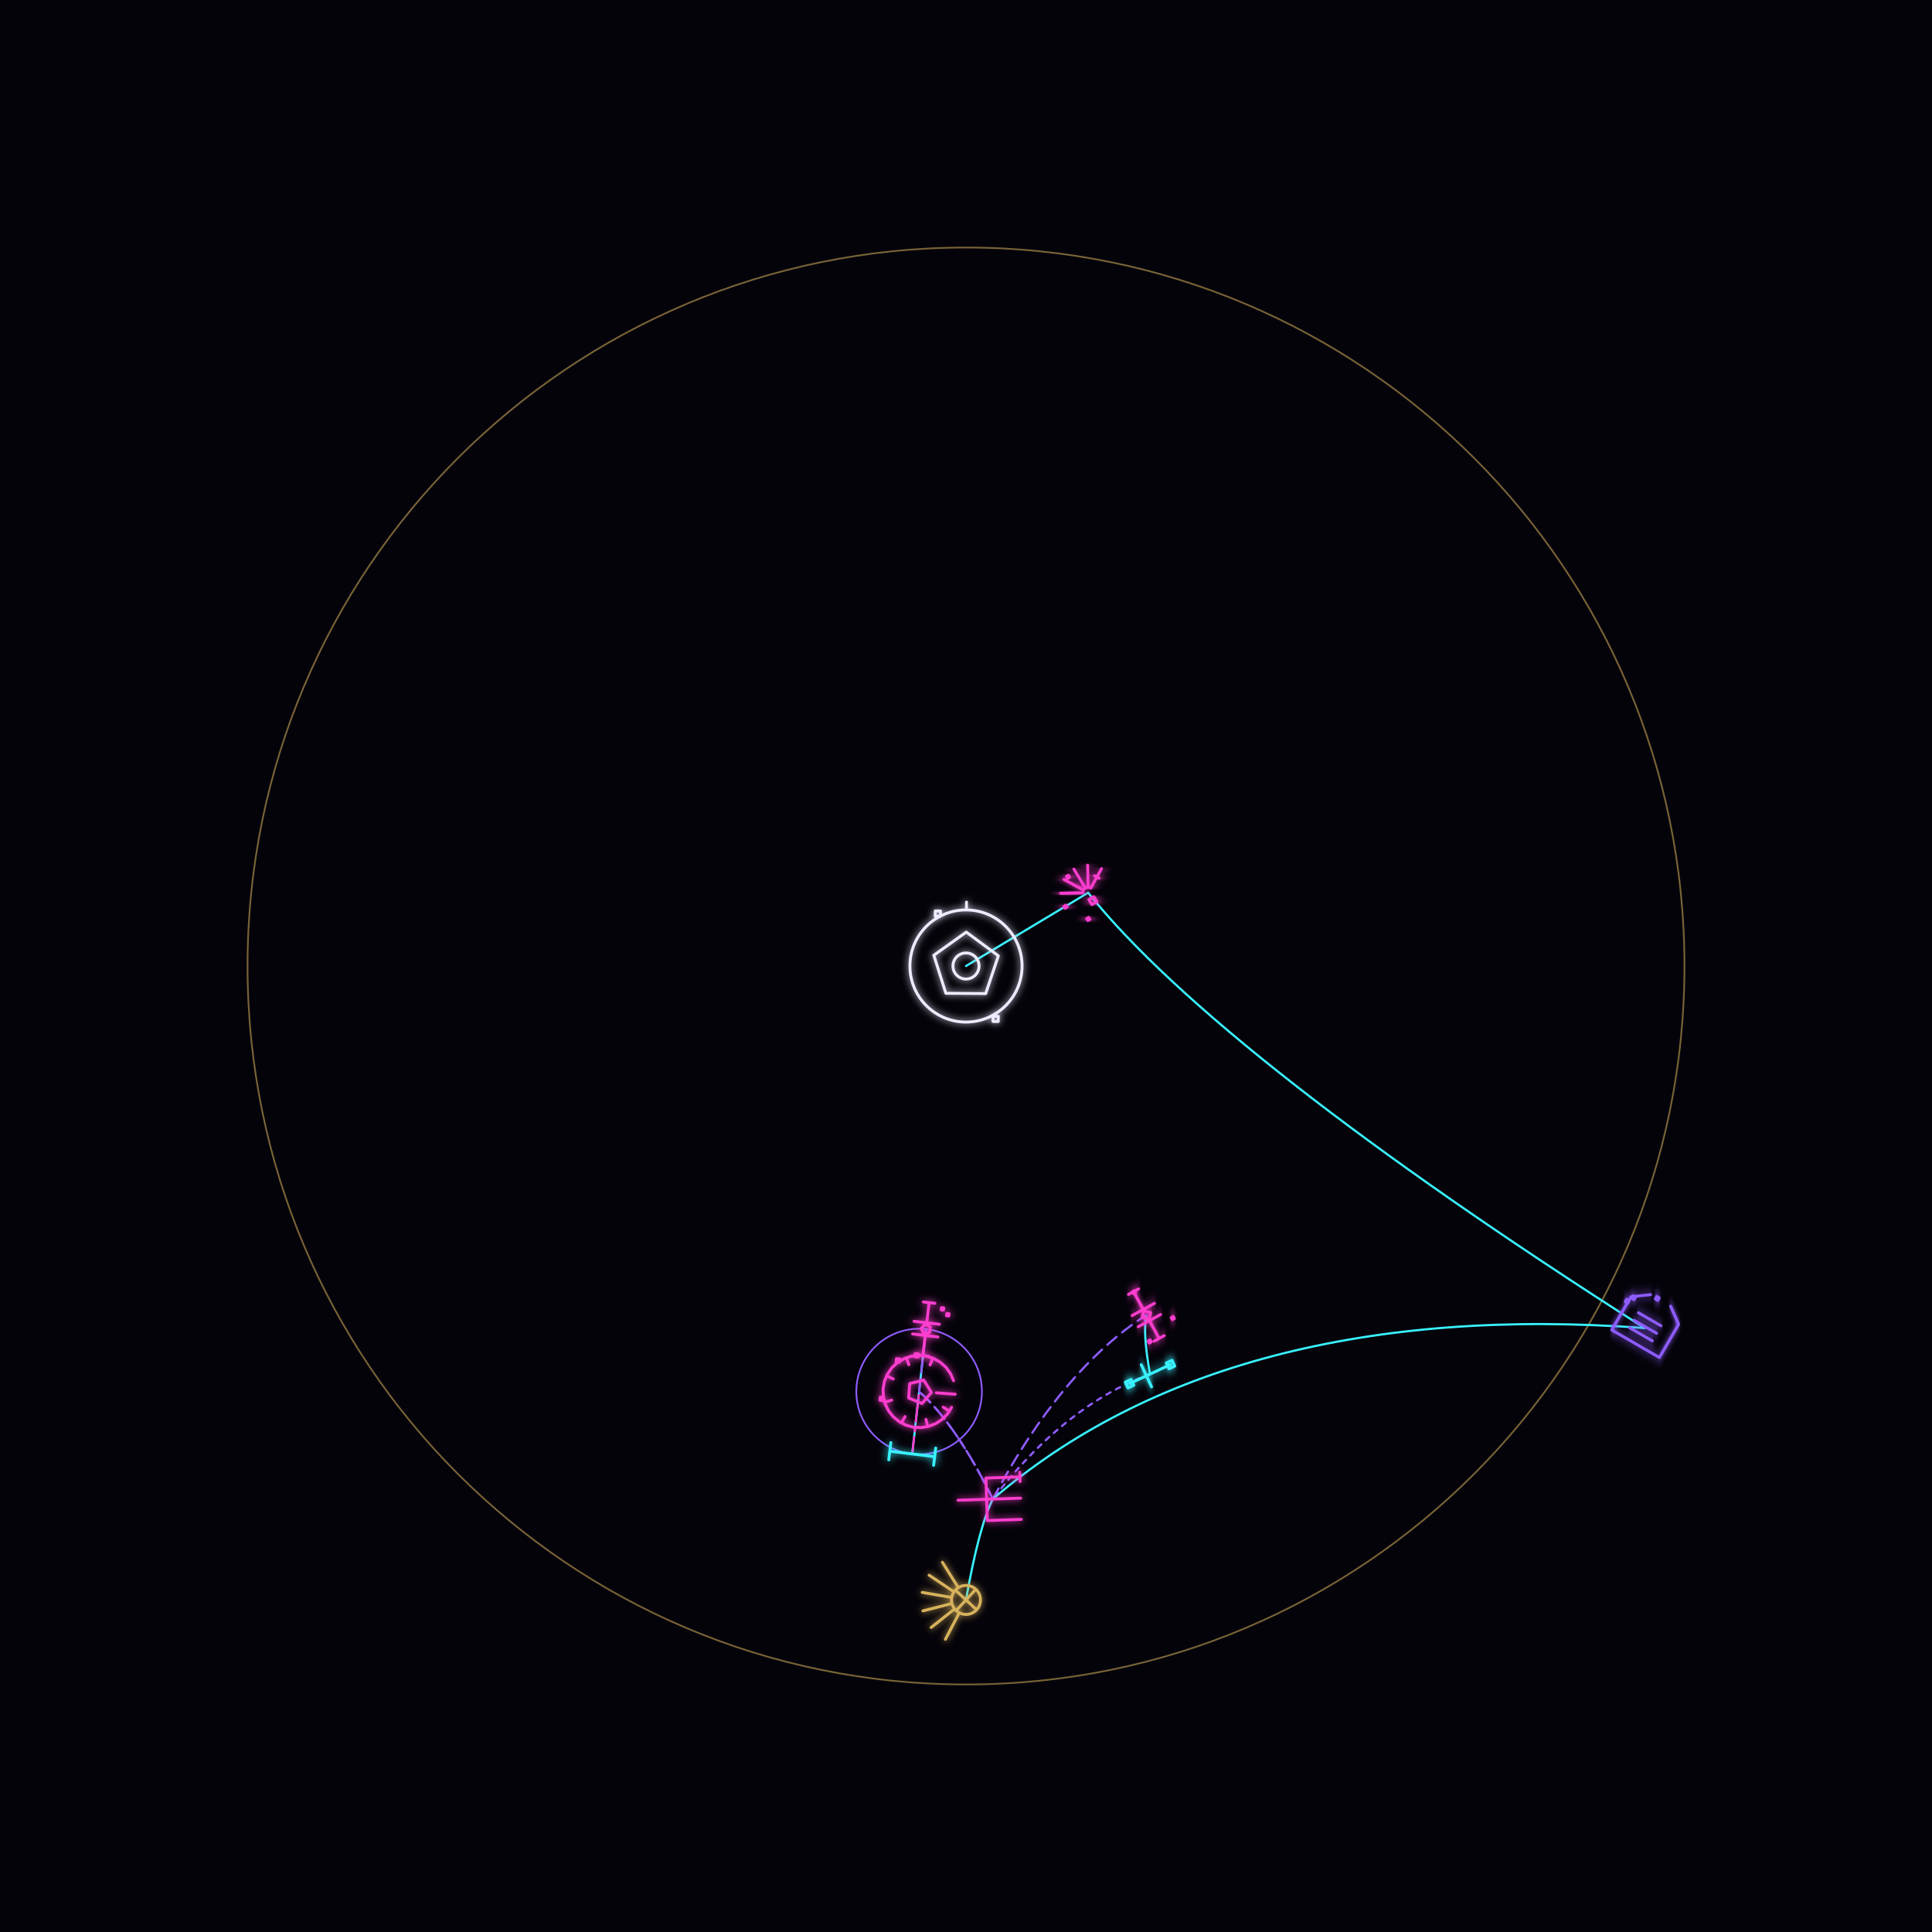
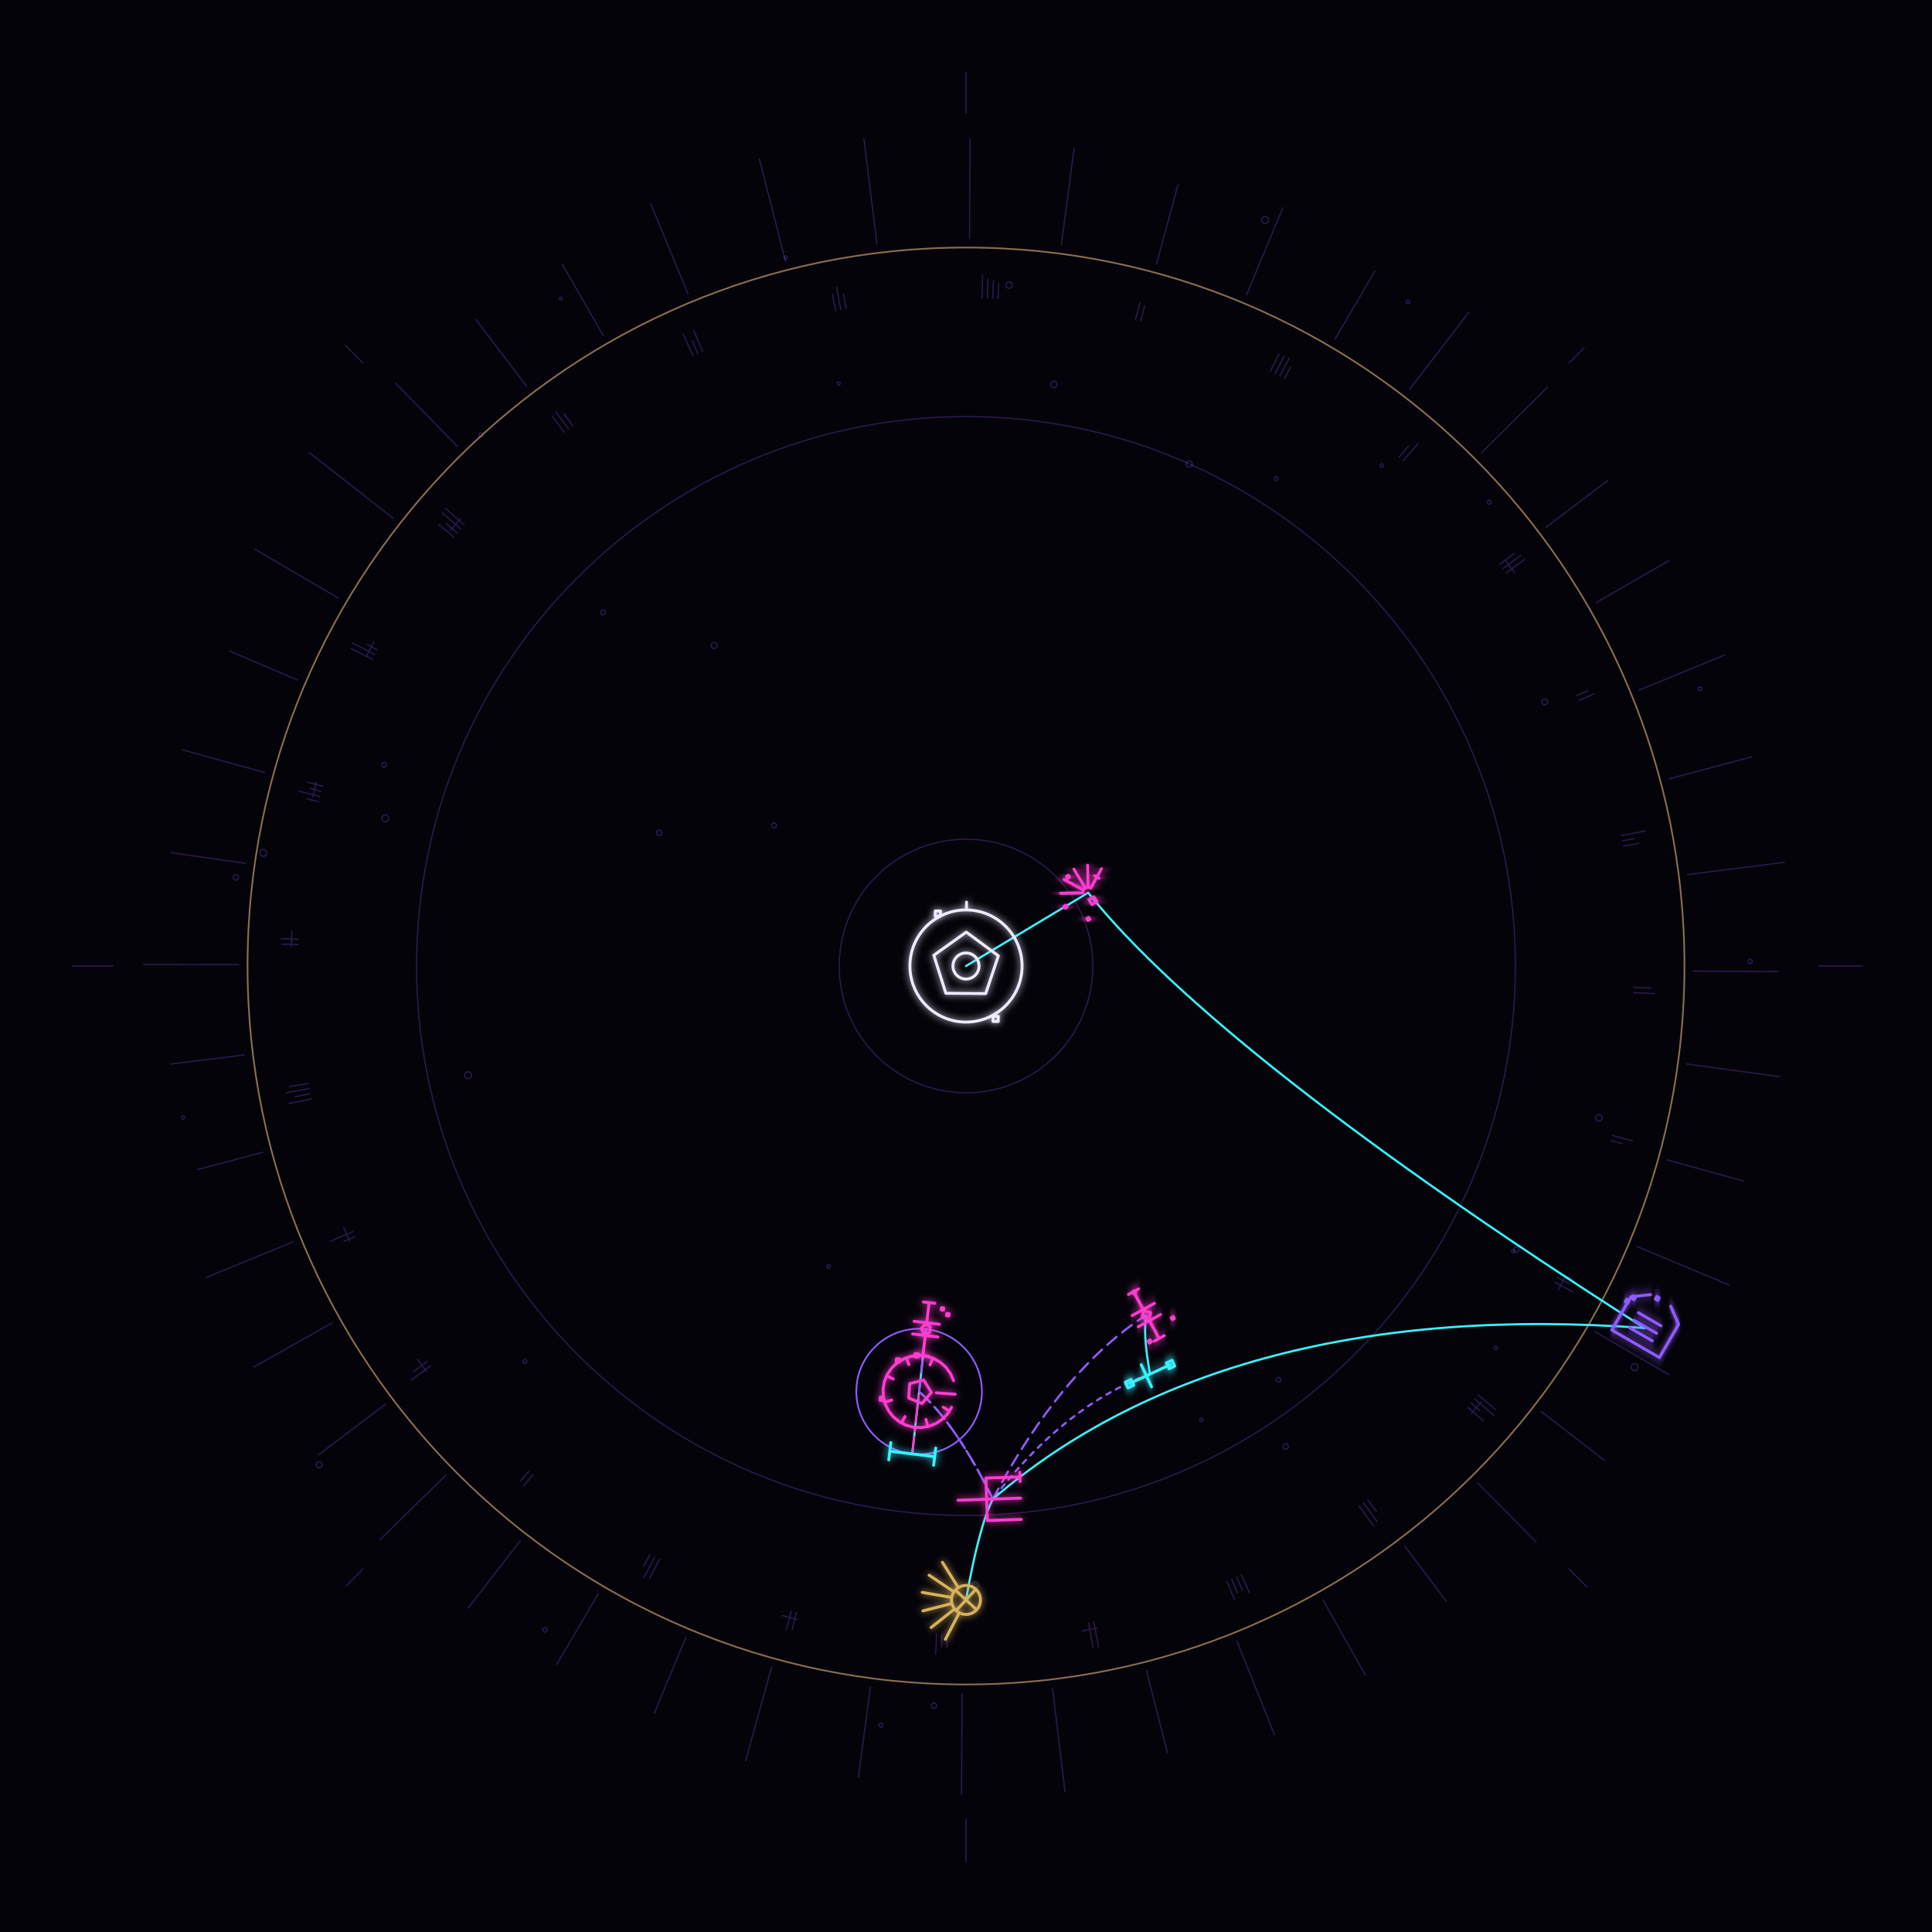
<svg xmlns="http://www.w3.org/2000/svg" viewBox="0 0 1600 1600" role="img">
  <defs>
    <filter id="sigil-glow" x="-30%" y="-30%" width="160%" height="160%">
      <feGaussianBlur stdDeviation="3" result="b" />
      <feMerge>
        <feMergeNode in="b" />
        <feMergeNode in="SourceGraphic" />
      </feMerge>
    </filter>
  </defs>
  <style>.sigil-node{fill:none;stroke-width:2.4;stroke-linecap:round;stroke-linejoin:round}.sigil-edge{fill:none;stroke-width:1.8;stroke-linecap:round}.sigil-region{fill:none;stroke-width:1.4}.sigil-boundary{fill:none;stroke:#D8B35C;stroke-width:1.4;stroke-opacity:0.55}.sigil-ornament{fill:none;stroke:#8E5CFF;stroke-opacity:0.28;stroke-width:1}.sigil-text{fill:#EDEBFF;font-family:ui-monospace,SFMono-Regular,Menlo,Consolas,monospace;font-size:15px;text-anchor:middle;dominant-baseline:middle}</style>
  <rect x="0" y="0" width="1600" height="1600" fill="#05030A" />
+   <g class="sigil-layer sigil-layer-guide-geometry">
+     <circle cx="800" cy="800" r="105" id="ornament-guide-0" class="sigil-ornament" stroke="#8E5CFF" />
+     <circle cx="800" cy="800" r="455" id="ornament-guide-1" class="sigil-ornament" stroke="#8E5CFF" />
+     <circle cx="800" cy="800" r="595" id="ornament-guide-2" class="sigil-ornament" stroke="#8E5CFF" />
+     <path d="M800 94L800 59.481" id="ornament-cardinal-0" class="sigil-ornament" stroke="#8E5CFF" />
+     <path d="M1299.217 300.783L1312.026 287.974" id="ornament-cardinal-1" class="sigil-ornament" stroke="#8E5CFF" />
+     <path d="M1506 800L1542.906 800" id="ornament-cardinal-2" class="sigil-ornament" stroke="#8E5CFF" />
+     <path d="M1299.217 1299.217L1314.492 1314.492" id="ornament-cardinal-3" class="sigil-ornament" stroke="#8E5CFF" />
+     <path d="M800 1506L800 1542.657" id="ornament-cardinal-4" class="sigil-ornament" stroke="#8E5CFF" />
+     <path d="M300.783 1299.217L286.287 1313.713" id="ornament-cardinal-5" class="sigil-ornament" stroke="#8E5CFF" />
+     <path d="M94 800L59.509 800" id="ornament-cardinal-6" class="sigil-ornament" stroke="#8E5CFF" />
+     <path d="M300.783 300.783L285.793 285.793" id="ornament-cardinal-7" class="sigil-ornament" stroke="#8E5CFF" />
+   </g>
+   <g class="sigil-layer sigil-layer-ornament-back">
+     <path d="M1401.985 804.182L1473.239 804.677" id="ornament-filament-0" class="sigil-ornament" stroke="#8E5CFF" />
+     <path d="M1396.51 881.119L1474.331 891.702" id="ornament-filament-1" class="sigil-ornament" stroke="#8E5CFF" />
+     <path d="M1380.213 960.49L1444.226 978.197" id="ornament-filament-2" class="sigil-ornament" stroke="#8E5CFF" />
+     <path d="M1355.426 1032.177L1432.22 1064.278" id="ornament-filament-3" class="sigil-ornament" stroke="#8E5CFF" />
+     <path d="M1320.409 1102.62L1382.467 1138.707" id="ornament-filament-4" class="sigil-ornament" stroke="#8E5CFF" />
+     <path d="M1275.97 1168.587L1328.844 1209.532" id="ornament-filament-5" class="sigil-ornament" stroke="#8E5CFF" />
+     <path d="M1223.492 1227.853L1272.341 1277.205" id="ornament-filament-6" class="sigil-ornament" stroke="#8E5CFF" />
+     <path d="M1163.099 1280.17L1197.897 1326.188" id="ornament-filament-7" class="sigil-ornament" stroke="#8E5CFF" />
+     <path d="M1095.412 1324.534L1130.88 1387.512" id="ornament-filament-8" class="sigil-ornament" stroke="#8E5CFF" />
+     <path d="M1024.21 1358.69L1055.545 1436.772" id="ornament-filament-9" class="sigil-ornament" stroke="#8E5CFF" />
+     <path d="M949.32 1383.187L966.871 1451.734" id="ornament-filament-10" class="sigil-ornament" stroke="#8E5CFF" />
+     <path d="M871.632 1397.723L881.993 1484.181" id="ornament-filament-11" class="sigil-ornament" stroke="#8E5CFF" />
+     <path d="M796.757 1401.991L796.302 1486.438" id="ornament-filament-12" class="sigil-ornament" stroke="#8E5CFF" />
+     <path d="M720.875 1396.777L710.923 1471.841" id="ornament-filament-13" class="sigil-ornament" stroke="#8E5CFF" />
+     <path d="M639.143 1380.111L617.366 1458.648" id="ornament-filament-14" class="sigil-ornament" stroke="#8E5CFF" />
+     <path d="M568.209 1355.587L541.703 1419.121" id="ornament-filament-15" class="sigil-ornament" stroke="#8E5CFF" />
+     <path d="M495.686 1319.42L460.884 1378.822" id="ornament-filament-16" class="sigil-ornament" stroke="#8E5CFF" />
+     <path d="M431.093 1275.722L387.451 1332" id="ornament-filament-17" class="sigil-ornament" stroke="#8E5CFF" />
+     <path d="M369.822 1221.13L314.522 1275.267" id="ornament-filament-18" class="sigil-ornament" stroke="#8E5CFF" />
+     <path d="M319.529 1162.701L263.48 1205.011" id="ornament-filament-19" class="sigil-ornament" stroke="#8E5CFF" />
+     <path d="M275.432 1095.351L209.896 1132.249" id="ornament-filament-20" class="sigil-ornament" stroke="#8E5CFF" />
+     <path d="M242.988 1028.346L170.369 1058.116" id="ornament-filament-21" class="sigil-ornament" stroke="#8E5CFF" />
+     <path d="M218.064 954.125L163.356 968.614" id="ornament-filament-22" class="sigil-ornament" stroke="#8E5CFF" />
+     <path d="M202.518 873.619L141.279 881.164" id="ornament-filament-23" class="sigil-ornament" stroke="#8E5CFF" />
+     <path d="M198.001 798.82L118.514 798.664" id="ornament-filament-24" class="sigil-ornament" stroke="#8E5CFF" />
+     <path d="M204.021 715.069L141.562 706.169" id="ornament-filament-25" class="sigil-ornament" stroke="#8E5CFF" />
+     <path d="M219.678 639.904L150.631 620.856" id="ornament-filament-26" class="sigil-ornament" stroke="#8E5CFF" />
+     <path d="M246.517 563.229L189.68 538.915" id="ornament-filament-27" class="sigil-ornament" stroke="#8E5CFF" />
+     <path d="M280.628 495.604L210.645 454.588" id="ornament-filament-28" class="sigil-ornament" stroke="#8E5CFF" />
+     <path d="M325.717 429.245L255.932 374.693" id="ornament-filament-29" class="sigil-ornament" stroke="#8E5CFF" />
+     <path d="M378.902 369.791L327.429 317.205" id="ornament-filament-30" class="sigil-ornament" stroke="#8E5CFF" />
+     <path d="M436.33 320.262L393.914 264.309" id="ornament-filament-31" class="sigil-ornament" stroke="#8E5CFF" />
+     <path d="M499.775 278.206L465.599 218.807" id="ornament-filament-32" class="sigil-ornament" stroke="#8E5CFF" />
+     <path d="M569.916 243.704L538.794 168.459" id="ornament-filament-33" class="sigil-ornament" stroke="#8E5CFF" />
+     <path d="M650.657 216.819L628.741 131.236" id="ornament-filament-34" class="sigil-ornament" stroke="#8E5CFF" />
+     <path d="M726.307 202.528L715.461 114.595" id="ornament-filament-35" class="sigil-ornament" stroke="#8E5CFF" />
+     <path d="M802.949 198.007L803.359 114.381" id="ornament-filament-36" class="sigil-ornament" stroke="#8E5CFF" />
+     <path d="M878.918 203.195L889.632 122.17" id="ornament-filament-37" class="sigil-ornament" stroke="#8E5CFF" />
+     <path d="M957.676 219.016L975.709 152.569" id="ornament-filament-38" class="sigil-ornament" stroke="#8E5CFF" />
+     <path d="M1032.141 244.559L1062.547 171.805" id="ornament-filament-39" class="sigil-ornament" stroke="#8E5CFF" />
+     <path d="M1105.347 281.187L1139.082 223.867" id="ornament-filament-40" class="sigil-ornament" stroke="#8E5CFF" />
+     <path d="M1167.04 322.836L1216.658 258.331" id="ornament-filament-41" class="sigil-ornament" stroke="#8E5CFF" />
+     <path d="M1226.617 375.263L1281.805 320.318" id="ornament-filament-42" class="sigil-ornament" stroke="#8E5CFF" />
+     <path d="M1280.102 436.812L1331.792 397.709" id="ornament-filament-43" class="sigil-ornament" stroke="#8E5CFF" />
+     <path d="M1321.507 499.277L1382.496 464.108" id="ornament-filament-44" class="sigil-ornament" stroke="#8E5CFF" />
+     <path d="M1357.017 571.667L1428.584 542.33" id="ornament-filament-45" class="sigil-ornament" stroke="#8E5CFF" />
+     <path d="M1381.743 645.147L1451.121 626.679" id="ornament-filament-46" class="sigil-ornament" stroke="#8E5CFF" />
+     <path d="M1397.224 724.318L1477.937 714.09" id="ornament-filament-47" class="sigil-ornament" stroke="#8E5CFF" />
+     <path d="M1352.717 817.693L1367.662 818.171M1352.558 822.114L1370.324 822.825" id="ornament-rune-0" class="sigil-ornament" stroke="#8E5CFF" />
+     <path d="M1334.922 940.24L1352.431 944.831M1333.783 944.515L1344.158 947.324" id="ornament-rune-1" class="sigil-ornament" stroke="#8E5CFF" />
+     <path d="M1291.323 1053.792L1302.977 1059.812M1289.277 1057.715L1300.048 1063.388M1287.2 1061.621L1302.625 1069.904M1296.654 1056.546L1290.354 1068.391" id="ornament-rune-2" class="sigil-ornament" stroke="#8E5CFF" />
+     <path d="M1223.954 1155.066L1238.626 1167.354M1221.1 1158.446L1237.571 1172.466M1218.219 1161.804L1225.89 1168.44M1215.311 1165.138L1228.859 1177.049M1227.115 1160.63L1218.338 1170.776" id="ornament-rune-3" class="sigil-ornament" stroke="#8E5CFF" />
+     <path d="M1132.55 1241.836L1140.02 1251.761M1129.005 1244.482L1140.693 1260.273M1125.439 1247.1L1137.527 1263.707" id="ornament-rune-4" class="sigil-ornament" stroke="#8E5CFF" />
+     <path d="M1027.912 1303.85L1034.905 1319.31M1023.874 1305.657L1029.004 1317.245M1019.822 1307.432L1025.089 1319.591M1015.755 1309.175L1022.426 1324.917" id="ornament-rune-5" class="sigil-ornament" stroke="#8E5CFF" />
+     <path d="M905.742 1342.796L909.913 1364.211M901.396 1343.625L905.328 1364.703M909.083 1348.254L895.895 1350.713" id="ornament-rune-6" class="sigil-ornament" stroke="#8E5CFF" />
+     <path d="M784.518 1352.783L784.172 1365.127M780.096 1352.642L779.68 1364.198M775.676 1352.465L774.892 1370.268" id="ornament-rune-7" class="sigil-ornament" stroke="#8E5CFF" />
+     <path d="M659.76 1334.922L655.815 1349.969M655.485 1333.783L651.077 1350.063M660.402 1341.289L647.452 1337.783" id="ornament-rune-8" class="sigil-ornament" stroke="#8E5CFF" />
+     <path d="M546.208 1291.323L537.791 1307.618M542.285 1289.277L533.003 1306.9M538.379 1287.2L532.811 1297.568" id="ornament-rune-9" class="sigil-ornament" stroke="#8E5CFF" />
+     <path d="M441.554 1221.1L432.983 1231.169M438.196 1218.219L430.818 1226.747" id="ornament-rune-10" class="sigil-ornament" stroke="#8E5CFF" />
+     <path d="M356.837 1130.78L340.385 1143.061M354.205 1127.225L342.274 1135.983M353.37 1136.159L345.432 1125.344" id="ornament-rune-11" class="sigil-ornament" stroke="#8E5CFF" />
+     <path d="M294.343 1023.874L284.52 1028.223M292.568 1019.822L273.132 1028.241M289.766 1028.346L284.433 1016.036" id="ornament-rune-12" class="sigil-ornament" stroke="#8E5CFF" />
+     <path d="M258.067 910.081L239.179 913.917M257.204 905.742L244.231 908.269M256.375 901.396L236.727 905.061M255.582 897.044L239.333 899.94" id="ornament-rune-13" class="sigil-ornament" stroke="#8E5CFF" />
+     <path d="M247.283 782.307L233.147 781.855M247.442 777.886L232.163 777.274M241.219 784.35L241.756 770.945" id="ornament-rune-14" class="sigil-ornament" stroke="#8E5CFF" />
+     <path d="M263.973 664.043L253.761 661.453M265.078 659.76L247.471 655.144M266.217 655.485L256.228 652.78M267.39 651.219L254.107 647.509M258.711 660.402L262.217 647.452" id="ornament-rune-15" class="sigil-ornament" stroke="#8E5CFF" />
+     <path d="M308.677 546.208L290.566 536.852M310.723 542.285L291.341 532.076M312.8 538.379L303.907 533.604M303.346 543.454L309.646 531.609" id="ornament-rune-16" class="sigil-ornament" stroke="#8E5CFF" />
+     <path d="M376.046 444.934L363.41 434.351M378.9 441.554L369.235 433.327M381.781 438.196L365.788 424.361M384.689 434.862L368.457 420.592M372.885 439.37L381.662 429.224" id="ornament-rune-17" class="sigil-ornament" stroke="#8E5CFF" />
+     <path d="M467.45 358.164L457.216 344.567M470.995 355.518L460.107 340.809M474.561 352.9L466.818 342.262" id="ornament-rune-18" class="sigil-ornament" stroke="#8E5CFF" />
+     <path d="M574.105 295.242L565.617 276.276M578.15 293.451L573.123 281.972M582.21 291.693L574.312 273.259" id="ornament-rune-19" class="sigil-ornament" stroke="#8E5CFF" />
+     <path d="M692.088 257.631L689.259 243.413M696.43 256.785L692.734 237.4M700.779 255.974L698.429 243.087" id="ornament-rune-20" class="sigil-ornament" stroke="#8E5CFF" />
+     <path d="M813.271 247.159L813.736 227.767M817.693 247.283L818.224 230.704M822.114 247.442L822.733 231.972M826.534 247.637L827.169 234.418" id="ornament-rune-21" class="sigil-ornament" stroke="#8E5CFF" />
+     <path d="M940.24 265.078L944.069 250.474M944.515 266.217L948.116 252.917" id="ornament-rune-22" class="sigil-ornament" stroke="#8E5CFF" />
+     <path d="M1051.825 307.666L1059.452 292.754M1055.756 309.696L1063.523 294.805M1059.67 311.758L1067.959 296.172M1063.567 313.851L1069.081 303.681" id="ornament-rune-23" class="sigil-ornament" stroke="#8E5CFF" />
+     <path d="M1158.446 378.9L1166.9 368.968M1161.804 381.781L1174.737 366.831" id="ornament-rune-24" class="sigil-ornament" stroke="#8E5CFF" />
+     <path d="M1241.836 467.45L1254.188 458.153M1244.482 470.995L1259.819 459.643M1247.1 474.561L1262.814 463.123M1246.63 463.841L1254.568 474.656" id="ornament-rune-25" class="sigil-ornament" stroke="#8E5CFF" />
+     <path d="M1305.657 576.126L1315.366 571.828M1307.432 580.178L1320.519 574.509" id="ornament-rune-26" class="sigil-ornament" stroke="#8E5CFF" />
+     <path d="M1342.369 692.088L1362.94 687.995M1343.215 696.43L1353.822 694.408M1344.026 700.779L1357.398 698.341" id="ornament-rune-27" class="sigil-ornament" stroke="#8E5CFF" />
+     <circle cx="499.557" cy="507.254" r="2.017" id="ornament-dot-87" class="sigil-ornament" stroke="#8E5CFF" />
+     <circle cx="1047.714" cy="182.248" r="2.88" id="ornament-dot-88" class="sigil-ornament" stroke="#8E5CFF" />
+     <circle cx="1407.799" cy="570.398" r="1.545" id="ornament-dot-89" class="sigil-ornament" stroke="#8E5CFF" />
+     <circle cx="218.054" cy="706.291" r="2.83" id="ornament-dot-90" class="sigil-ornament" stroke="#8E5CFF" />
+     <circle cx="451.355" cy="1349.661" r="1.862" id="ornament-dot-91" class="sigil-ornament" stroke="#8E5CFF" />
+     <circle cx="195.243" cy="726.547" r="2.298" id="ornament-dot-92" class="sigil-ornament" stroke="#8E5CFF" />
+     <circle cx="546.012" cy="689.719" r="2.214" id="ornament-dot-93" class="sigil-ornament" stroke="#8E5CFF" />
+     <circle cx="807.572" cy="1312.798" r="2.658" id="ornament-dot-94" class="sigil-ornament" stroke="#8E5CFF" />
+     <circle cx="1056.979" cy="396.379" r="1.519" id="ornament-dot-95" class="sigil-ornament" stroke="#8E5CFF" />
+     <circle cx="1353.792" cy="1132.296" r="2.861" id="ornament-dot-96" class="sigil-ornament" stroke="#8E5CFF" />
+     <circle cx="650.553" cy="213.273" r="1.336" id="ornament-dot-97" class="sigil-ornament" stroke="#8E5CFF" />
+     <circle cx="1233.375" cy="415.884" r="1.632" id="ornament-dot-98" class="sigil-ornament" stroke="#8E5CFF" />
+     <circle cx="694.575" cy="317.581" r="1.272" id="ornament-dot-99" class="sigil-ornament" stroke="#8E5CFF" />
+     <circle cx="1238.756" cy="1116.163" r="1.408" id="ornament-dot-100" class="sigil-ornament" stroke="#8E5CFF" />
+     <circle cx="398.281" cy="360.069" r="1.795" id="ornament-dot-101" class="sigil-ornament" stroke="#8E5CFF" />
+     <circle cx="591.524" cy="534.501" r="2.516" id="ornament-dot-102" class="sigil-ornament" stroke="#8E5CFF" />
+     <circle cx="319.066" cy="677.73" r="2.845" id="ornament-dot-103" class="sigil-ornament" stroke="#8E5CFF" />
+     <circle cx="1058.77" cy="1142.642" r="1.923" id="ornament-dot-104" class="sigil-ornament" stroke="#8E5CFF" />
+     <circle cx="1255.882" cy="1034.767" r="2.208" id="ornament-dot-105" class="sigil-ornament" stroke="#8E5CFF" />
+     <circle cx="1253.113" cy="1036.153" r="1.339" id="ornament-dot-106" class="sigil-ornament" stroke="#8E5CFF" />
+     <circle cx="729.456" cy="1428.733" r="1.688" id="ornament-dot-107" class="sigil-ornament" stroke="#8E5CFF" />
+     <circle cx="1279.39" cy="581.309" r="2.418" id="ornament-dot-108" class="sigil-ornament" stroke="#8E5CFF" />
+     <circle cx="434.622" cy="1127.58" r="1.573" id="ornament-dot-109" class="sigil-ornament" stroke="#8E5CFF" />
+     <circle cx="151.702" cy="925.361" r="1.375" id="ornament-dot-110" class="sigil-ornament" stroke="#8E5CFF" />
+     <circle cx="1166.042" cy="250.016" r="1.509" id="ornament-dot-111" class="sigil-ornament" stroke="#8E5CFF" />
+     <circle cx="264.247" cy="1213.105" r="2.471" id="ornament-dot-112" class="sigil-ornament" stroke="#8E5CFF" />
+     <circle cx="387.705" cy="890.508" r="2.891" id="ornament-dot-113" class="sigil-ornament" stroke="#8E5CFF" />
+     <circle cx="1064.777" cy="1197.982" r="2.237" id="ornament-dot-114" class="sigil-ornament" stroke="#8E5CFF" />
+     <circle cx="1449.358" cy="796.239" r="1.754" id="ornament-dot-115" class="sigil-ornament" stroke="#8E5CFF" />
+     <circle cx="835.749" cy="236.15" r="2.607" id="ornament-dot-116" class="sigil-ornament" stroke="#8E5CFF" />
+     <circle cx="686.209" cy="1048.882" r="1.394" id="ornament-dot-117" class="sigil-ornament" stroke="#8E5CFF" />
+     <circle cx="641.056" cy="683.637" r="2.04" id="ornament-dot-118" class="sigil-ornament" stroke="#8E5CFF" />
+     <circle cx="773.473" cy="1412.548" r="2.191" id="ornament-dot-119" class="sigil-ornament" stroke="#8E5CFF" />
+     <circle cx="318.174" cy="633.335" r="1.969" id="ornament-dot-120" class="sigil-ornament" stroke="#8E5CFF" />
+     <circle cx="1144.324" cy="385.436" r="1.375" id="ornament-dot-121" class="sigil-ornament" stroke="#8E5CFF" />
+     <circle cx="464.418" cy="247.323" r="1.209" id="ornament-dot-122" class="sigil-ornament" stroke="#8E5CFF" />
+     <circle cx="984.835" cy="384.313" r="2.617" id="ornament-dot-123" class="sigil-ornament" stroke="#8E5CFF" />
+     <circle cx="994.976" cy="1175.836" r="1.407" id="ornament-dot-124" class="sigil-ornament" stroke="#8E5CFF" />
+     <circle cx="872.858" cy="318.388" r="2.683" id="ornament-dot-125" class="sigil-ornament" stroke="#8E5CFF" />
+     <circle cx="1324.145" cy="925.71" r="2.666" id="ornament-dot-126" class="sigil-ornament" stroke="#8E5CFF" />
+   </g>
  <g class="sigil-layer sigil-layer-semantic-regions">
    <circle cx="800" cy="800" r="595" id="boundary-host" class="sigil-boundary sigil-invocation-boundary" />
    <circle cx="761.173" cy="1152.405" r="52" id="region-s2-ring" class="sigil-region sigil-region-orbit" stroke="#8E5CFF" />
  </g>
  <g class="sigil-layer sigil-layer-semantic-edges">
    <path d="M800 800C818.694 788.785 853.087 768.153 901.156 739.315" id="edge-e0_n0.0-_n1.0" class="sigil-edge sigil-edge-flow" stroke="#38F2FF" />
    <path d="M901.156 739.315C973.319 829.466 1130.012 952.044 1362.02 1099.838" id="edge-e1_n1.0-_n2.0" class="sigil-edge sigil-edge-flow" stroke="#38F2FF" />
    <path d="M949.363 1089.061C947.277 1098.791 948.306 1115.42 952.391 1137.973" id="edge-e2_n4.0-_n5.0" class="sigil-edge sigil-edge-flow" stroke="#38F2FF" />
    <path d="M822.21 1241.479C859.378 1170.776 902.61 1118.954 949.363 1089.061" id="edge-e3_n3.1-_n4.0" class="sigil-edge sigil-edge-enter" stroke="#8E5CFF" stroke-dasharray="10 6" />
    <path d="M952.391 1137.973C905.592 1154.992 861.331 1190.184 822.21 1241.479" id="edge-e4_n5.0-_n3.1" class="sigil-edge sigil-edge-join" stroke="#8E5CFF" stroke-dasharray="4 5" />
    <path d="M766.868 1100.717C764.763 1119.821 760.891 1154.968 755.478 1204.092" id="edge-e5_n7.0-_n8.0" class="sigil-edge sigil-edge-flow" stroke="#38F2FF" />
    <path d="M761.173 1152.405C763.654 1129.89 765.59 1112.316 766.868 1100.717" id="edge-e6_n6.1-_n7.0" class="sigil-edge sigil-edge-enter" stroke="#8E5CFF" stroke-dasharray="10 6" />
    <path d="M755.478 1204.092C756.08 1198.634 758.016 1181.06 761.173 1152.405" id="edge-e7_n8.0-_n6.1" class="sigil-edge sigil-edge-feedback" stroke="#FF3CCF" stroke-dasharray="14 5 3 5" />
    <path d="M822.21 1241.479C802.306 1200.684 781.554 1170.399 761.173 1152.405" id="edge-e8_n3.2-_n6.0" class="sigil-edge sigil-edge-enter" stroke="#8E5CFF" stroke-dasharray="10 6" />
    <path d="M761.173 1152.405C781.554 1170.399 802.306 1200.684 822.21 1241.479" id="edge-e9_n6.0-_n3.1" class="sigil-edge sigil-edge-join" stroke="#8E5CFF" stroke-dasharray="4 5" />
    <path d="M1362.02 1099.838C1133.724 1082.935 950.189 1131.093 822.21 1241.479" id="edge-e10_n2.0-_n3.0" class="sigil-edge sigil-edge-flow" stroke="#38F2FF" />
    <path d="M822.21 1241.479C814.592 1256.495 807.041 1284.893 800 1325" id="edge-e11_n3.0-_n9.0" class="sigil-edge sigil-edge-flow" stroke="#38F2FF" />
  </g>
  <g class="sigil-layer sigil-layer-semantic-nodes">
    <path d="M846.44 800C846.44 825.648 825.648 846.44 800 846.44C774.352 846.44 753.56 825.648 753.56 800C753.56 774.352 774.352 753.56 800 753.56C825.648 753.56 846.44 774.352 846.44 800M800 771.92L826.706 791.323L816.505 822.717L783.495 822.717L773.294 791.323ZM810.8 800C810.8 805.965 805.965 810.8 800 810.8C794.035 810.8 789.2 805.965 789.2 800C789.2 794.035 794.035 789.2 800 789.2C805.965 789.2 810.8 794.035 810.8 800M800 753.56L800 747.08M774.184 754.636L778.504 754.636L778.504 758.956L774.184 758.956ZM822.743 841.416L827.063 841.416L827.063 845.736L822.743 845.736Z" id="node-n0" class="sigil-node sigil-node-source" stroke="#EDEBFF" filter="url(#sigil-glow)" transform="rotate(0.464 800 800)" />
    <path d="M897.409 737.166L881.379 727.971M898.991 735.577L889.729 719.586M901.156 734.995L901.156 716.515M903.322 735.577L912.584 719.586M904.904 737.166L920.934 727.971M912.989 730.038L915.138 733.785M898.756 744.595L903.556 744.595L903.556 749.395L898.756 749.395ZM892.695 718.466L894.615 718.466L894.615 720.386L892.695 720.386ZM878.164 738.59L880.084 738.59L880.084 740.51L878.164 740.51ZM889.078 757.04L890.998 757.04L890.998 758.96L889.078 758.96Z" id="node-n1" class="sigil-node sigil-node-scatter" stroke="#FF3CCF" filter="url(#sigil-glow)" transform="rotate(-31.088 901.156 739.315)" />
    <path d="M1339.22 1114.838L1339.22 1083.038L1352.42 1073.438M1384.82 1114.838L1384.82 1083.038L1371.62 1073.438M1339.22 1114.838L1384.82 1114.838M1351.22 1091.438L1372.82 1091.438M1351.22 1098.638L1372.82 1098.638M1351.22 1105.838L1372.82 1105.838M1357.585 1072.156L1359.985 1072.156L1359.985 1074.556L1357.585 1074.556ZM1337.173 1086.611L1339.573 1086.611L1339.573 1089.011L1337.173 1089.011ZM1340.274 1081.522L1342.674 1081.522L1342.674 1083.922L1340.274 1083.922Z" id="node-n2" class="sigil-node sigil-node-effect" stroke="#8E5CFF" filter="url(#sigil-glow)" transform="rotate(30.051 1362.02 1099.838)" />
    <path d="M822.21 1270.279L822.21 1246.599M804.61 1246.599L804.61 1218.439M822.21 1246.599L804.61 1246.599M800.77 1218.439L808.45 1218.439M822.21 1246.599L822.21 1218.439M839.81 1246.599L839.81 1218.439M822.21 1246.599L839.81 1246.599" id="node-n3" class="sigil-node sigil-node-fork" stroke="#FF3CCF" filter="url(#sigil-glow)" transform="rotate(88.091 822.21 1241.479)" />
    <path d="M927.283 1089.061L944.083 1089.061M954.643 1089.061L971.443 1089.061M944.083 1078.501L944.083 1099.621M954.643 1078.501L954.643 1099.621M949.363 1093.141L945.283 1089.061L949.363 1084.981L953.443 1089.061ZM927.283 1084.261L927.283 1093.861M971.443 1084.261L971.443 1093.861M961.113 1070.124L963.033 1070.124L963.033 1072.044L961.113 1072.044ZM968.934 1096.197L970.854 1096.197L970.854 1098.117L968.934 1098.117ZM926.873 1087.987L928.793 1087.987L928.793 1089.907L926.873 1089.907Z" id="node-n4" class="sigil-node sigil-node-ward" stroke="#FF3CCF" filter="url(#sigil-glow)" transform="rotate(61.302 949.363 1089.061)" />
    <path d="M952.391 1119.253L952.391 1156.693M949.751 1116.613L955.031 1116.613L955.031 1121.893L949.751 1121.893ZM949.751 1154.053L955.031 1154.053L955.031 1159.333L949.751 1159.333ZM942.311 1141.269L962.471 1141.269" id="node-n5" class="sigil-node sigil-node-stage" stroke="#38F2FF" filter="url(#sigil-glow)" transform="rotate(64.981 952.391 1137.973)" />
    <path d="M772.271 1124.619L777.88 1127.583L782.737 1131.664L786.626 1136.676L789.37 1142.396L790.846 1148.566L790.988 1154.908L789.79 1161.138L787.305 1166.975L783.646 1172.158L778.976 1176.452L773.506 1179.665L767.481 1181.652L761.173 1182.325L754.865 1181.652L748.84 1179.665L743.37 1176.452L738.7 1172.158L735.041 1166.975L732.556 1161.138L731.358 1154.908L731.5 1148.566L732.977 1142.396L735.721 1136.676L739.609 1131.664L744.466 1127.583L750.075 1124.619M775.517 1126.147L772.583 1131.518M789.611 1143.105L783.794 1145.007M788.26 1165.113L782.719 1162.514M772.198 1180.219L769.943 1174.53M750.148 1180.219L752.403 1174.53M734.086 1165.113L739.627 1162.514M732.735 1143.105L738.552 1145.007M761.173 1142.205L770.874 1149.253L767.168 1160.657L755.178 1160.657L751.472 1149.253ZM761.173 1122.485L761.173 1138.125M735.46 1170.445L738.18 1170.445L738.18 1173.165L735.46 1173.165ZM730.117 1155.404L732.837 1155.404L732.837 1158.124L730.117 1158.124ZM768.168 1181.409L770.888 1181.409L770.888 1184.129L768.168 1184.129Z" id="node-n6" class="sigil-node sigil-node-orbit" stroke="#FF3CCF" filter="url(#sigil-glow)" transform="rotate(94.274 761.173 1152.405)" />
    <path d="M744.788 1100.717L761.588 1100.717M772.148 1100.717L788.948 1100.717M761.588 1090.157L761.588 1111.277M772.148 1090.157L772.148 1111.277M766.868 1104.797L762.988 1101.978L764.47 1097.417L769.266 1097.417L770.748 1101.978ZM744.788 1095.917L744.788 1105.517M788.948 1095.917L788.948 1105.517M751.937 1083.26L753.857 1083.26L753.857 1085.18L751.937 1085.18ZM747.68 1088.189L749.6 1088.189L749.6 1090.109L747.68 1090.109Z" id="node-n7" class="sigil-node sigil-node-ward" stroke="#FF3CCF" filter="url(#sigil-glow)" transform="rotate(96.751 766.868 1100.717)" />
    <path d="M755.478 1185.372L755.478 1222.812M748.278 1185.372L762.678 1185.372M748.278 1222.812L762.678 1222.812" id="node-n8" class="sigil-node sigil-node-stage" stroke="#38F2FF" filter="url(#sigil-glow)" transform="rotate(96.943 755.478 1204.092)" />
    <path d="M831.921 1343.311L810.409 1330.971M821.681 1354.735L807.07 1334.696M807.671 1360.992L802.502 1336.736M792.329 1360.992L797.498 1336.736M778.319 1354.735L792.93 1334.696M768.079 1343.311L789.591 1330.971M812 1325C812 1331.627 806.627 1337 800 1337C793.373 1337 788 1331.627 788 1325C788 1318.373 793.373 1313 800 1313C806.627 1313 812 1318.373 812 1325M791.6 1316.6L808.4 1333.4M808.4 1316.6L791.6 1333.4" id="node-n9" class="sigil-node sigil-node-collect" stroke="#D8B35C" filter="url(#sigil-glow)" transform="rotate(87.772 800 1325)" />
  </g>
</svg>
